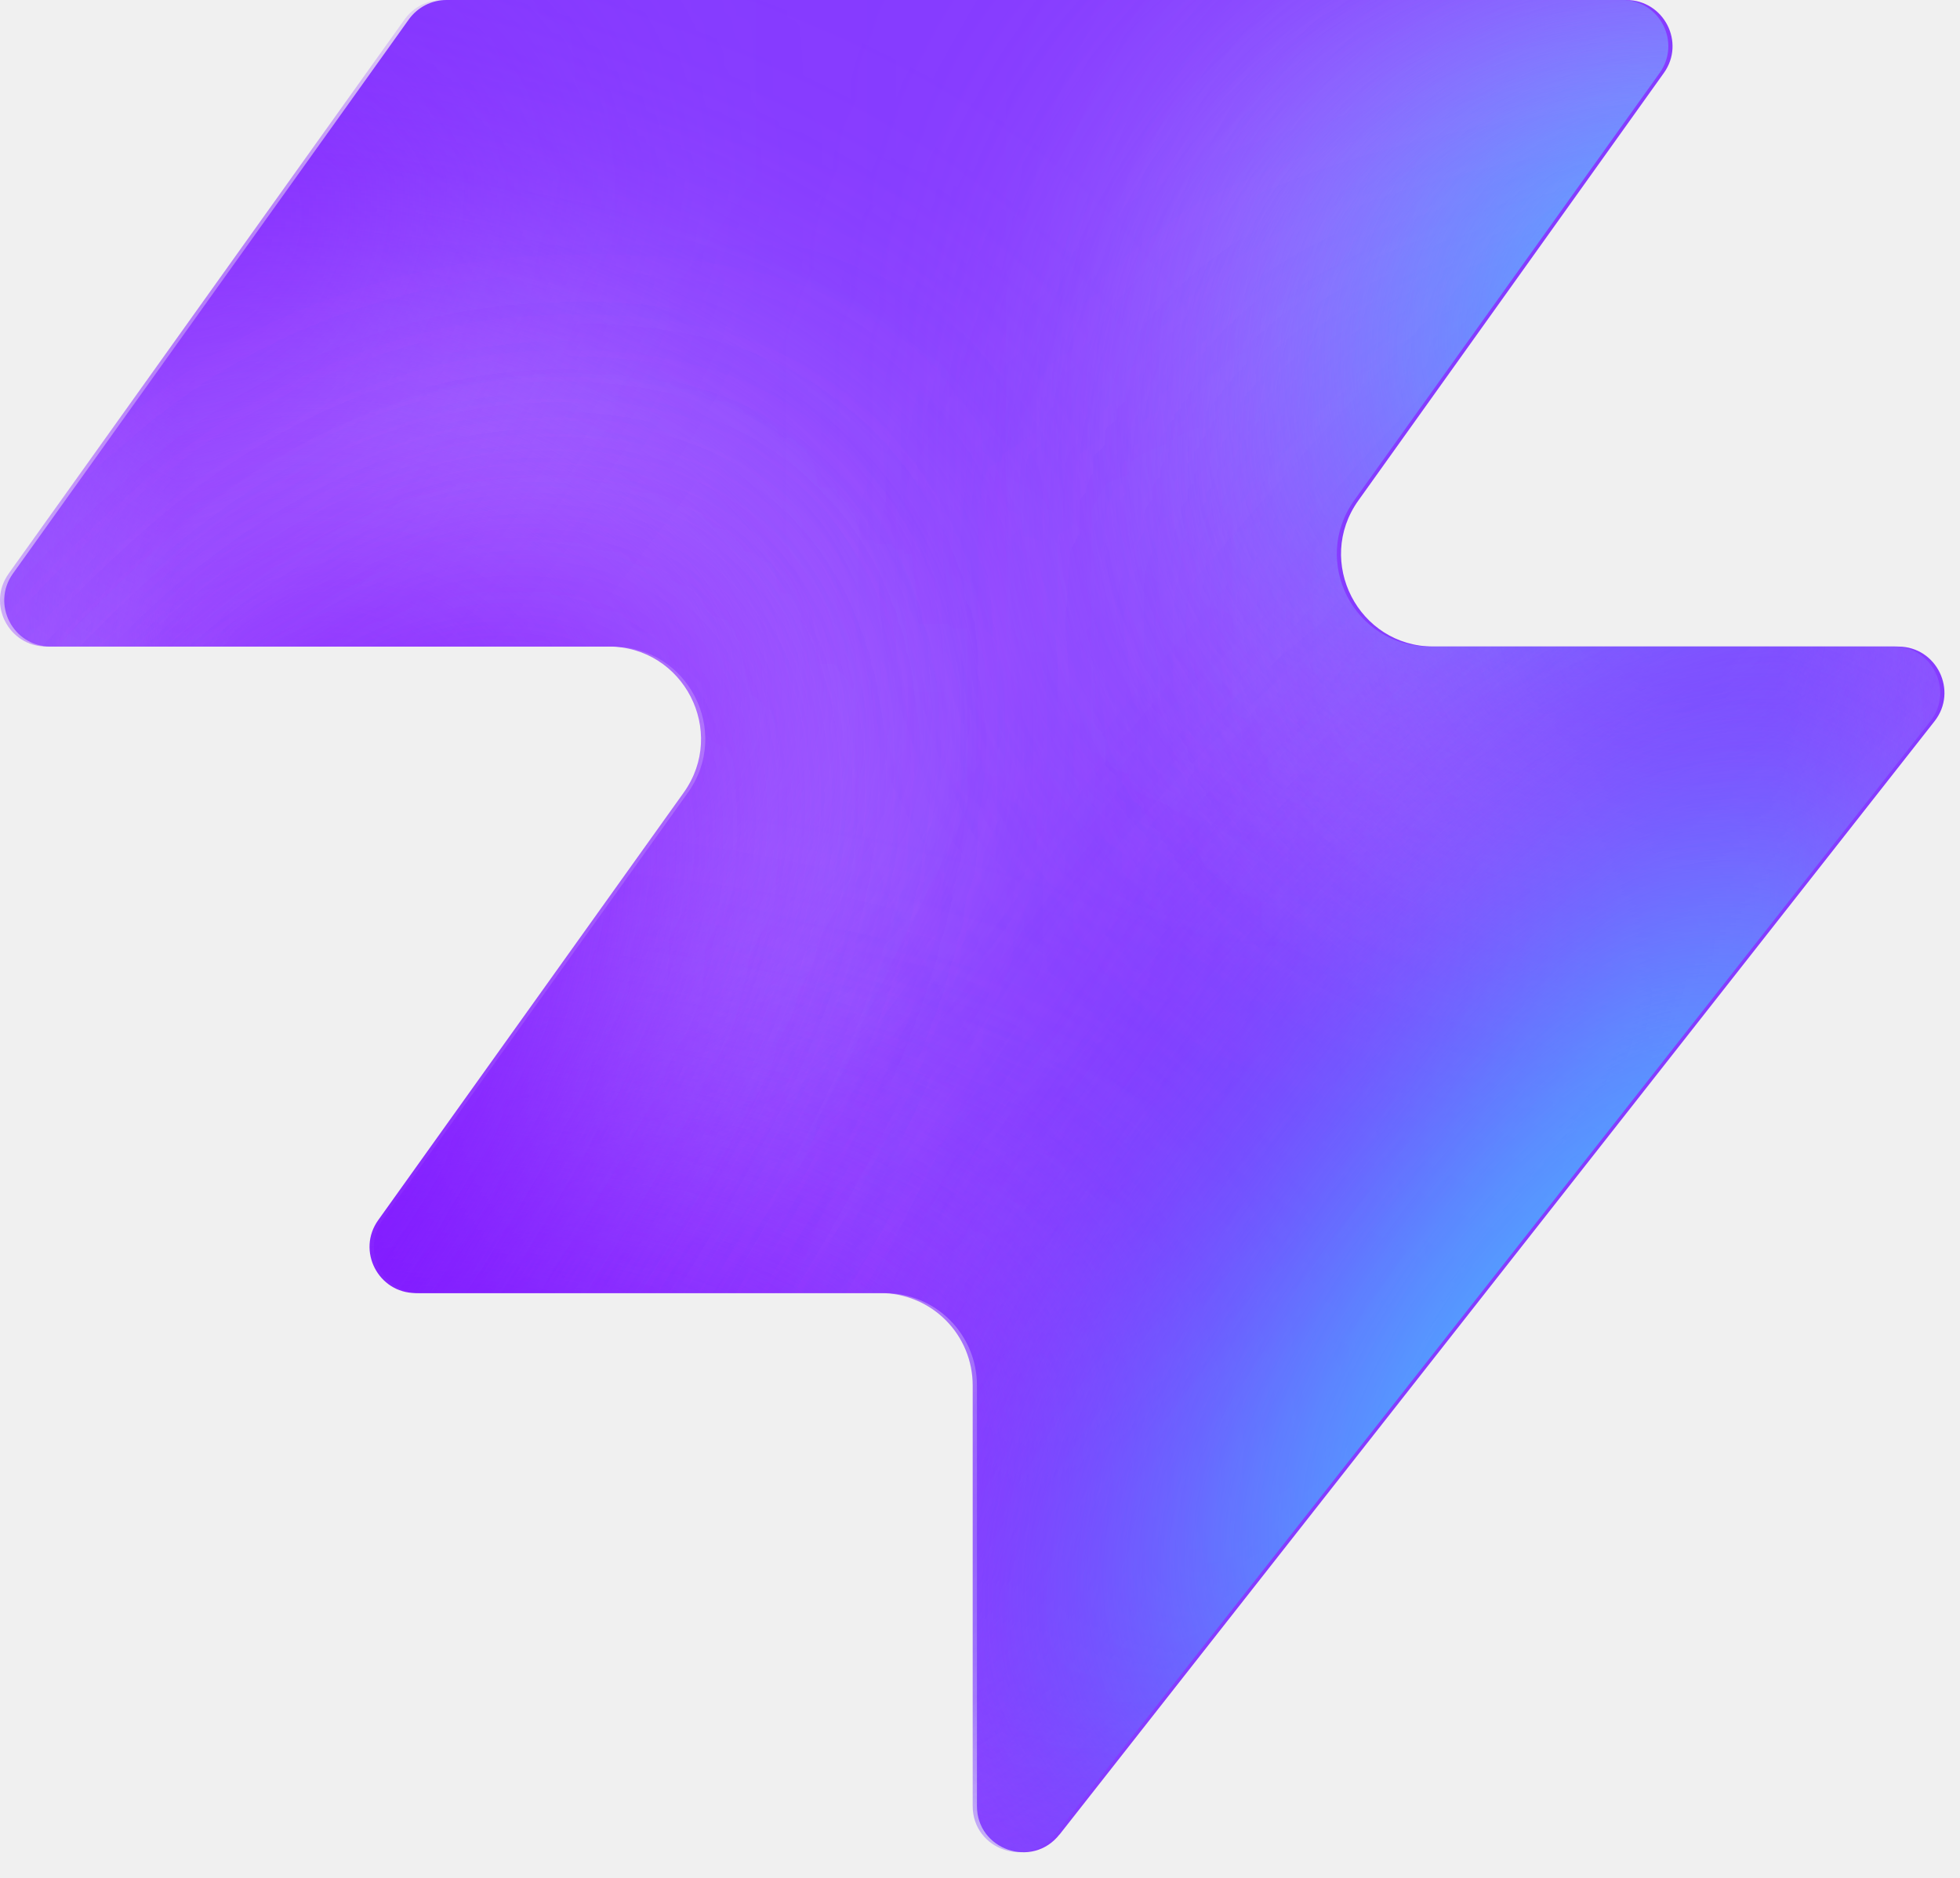
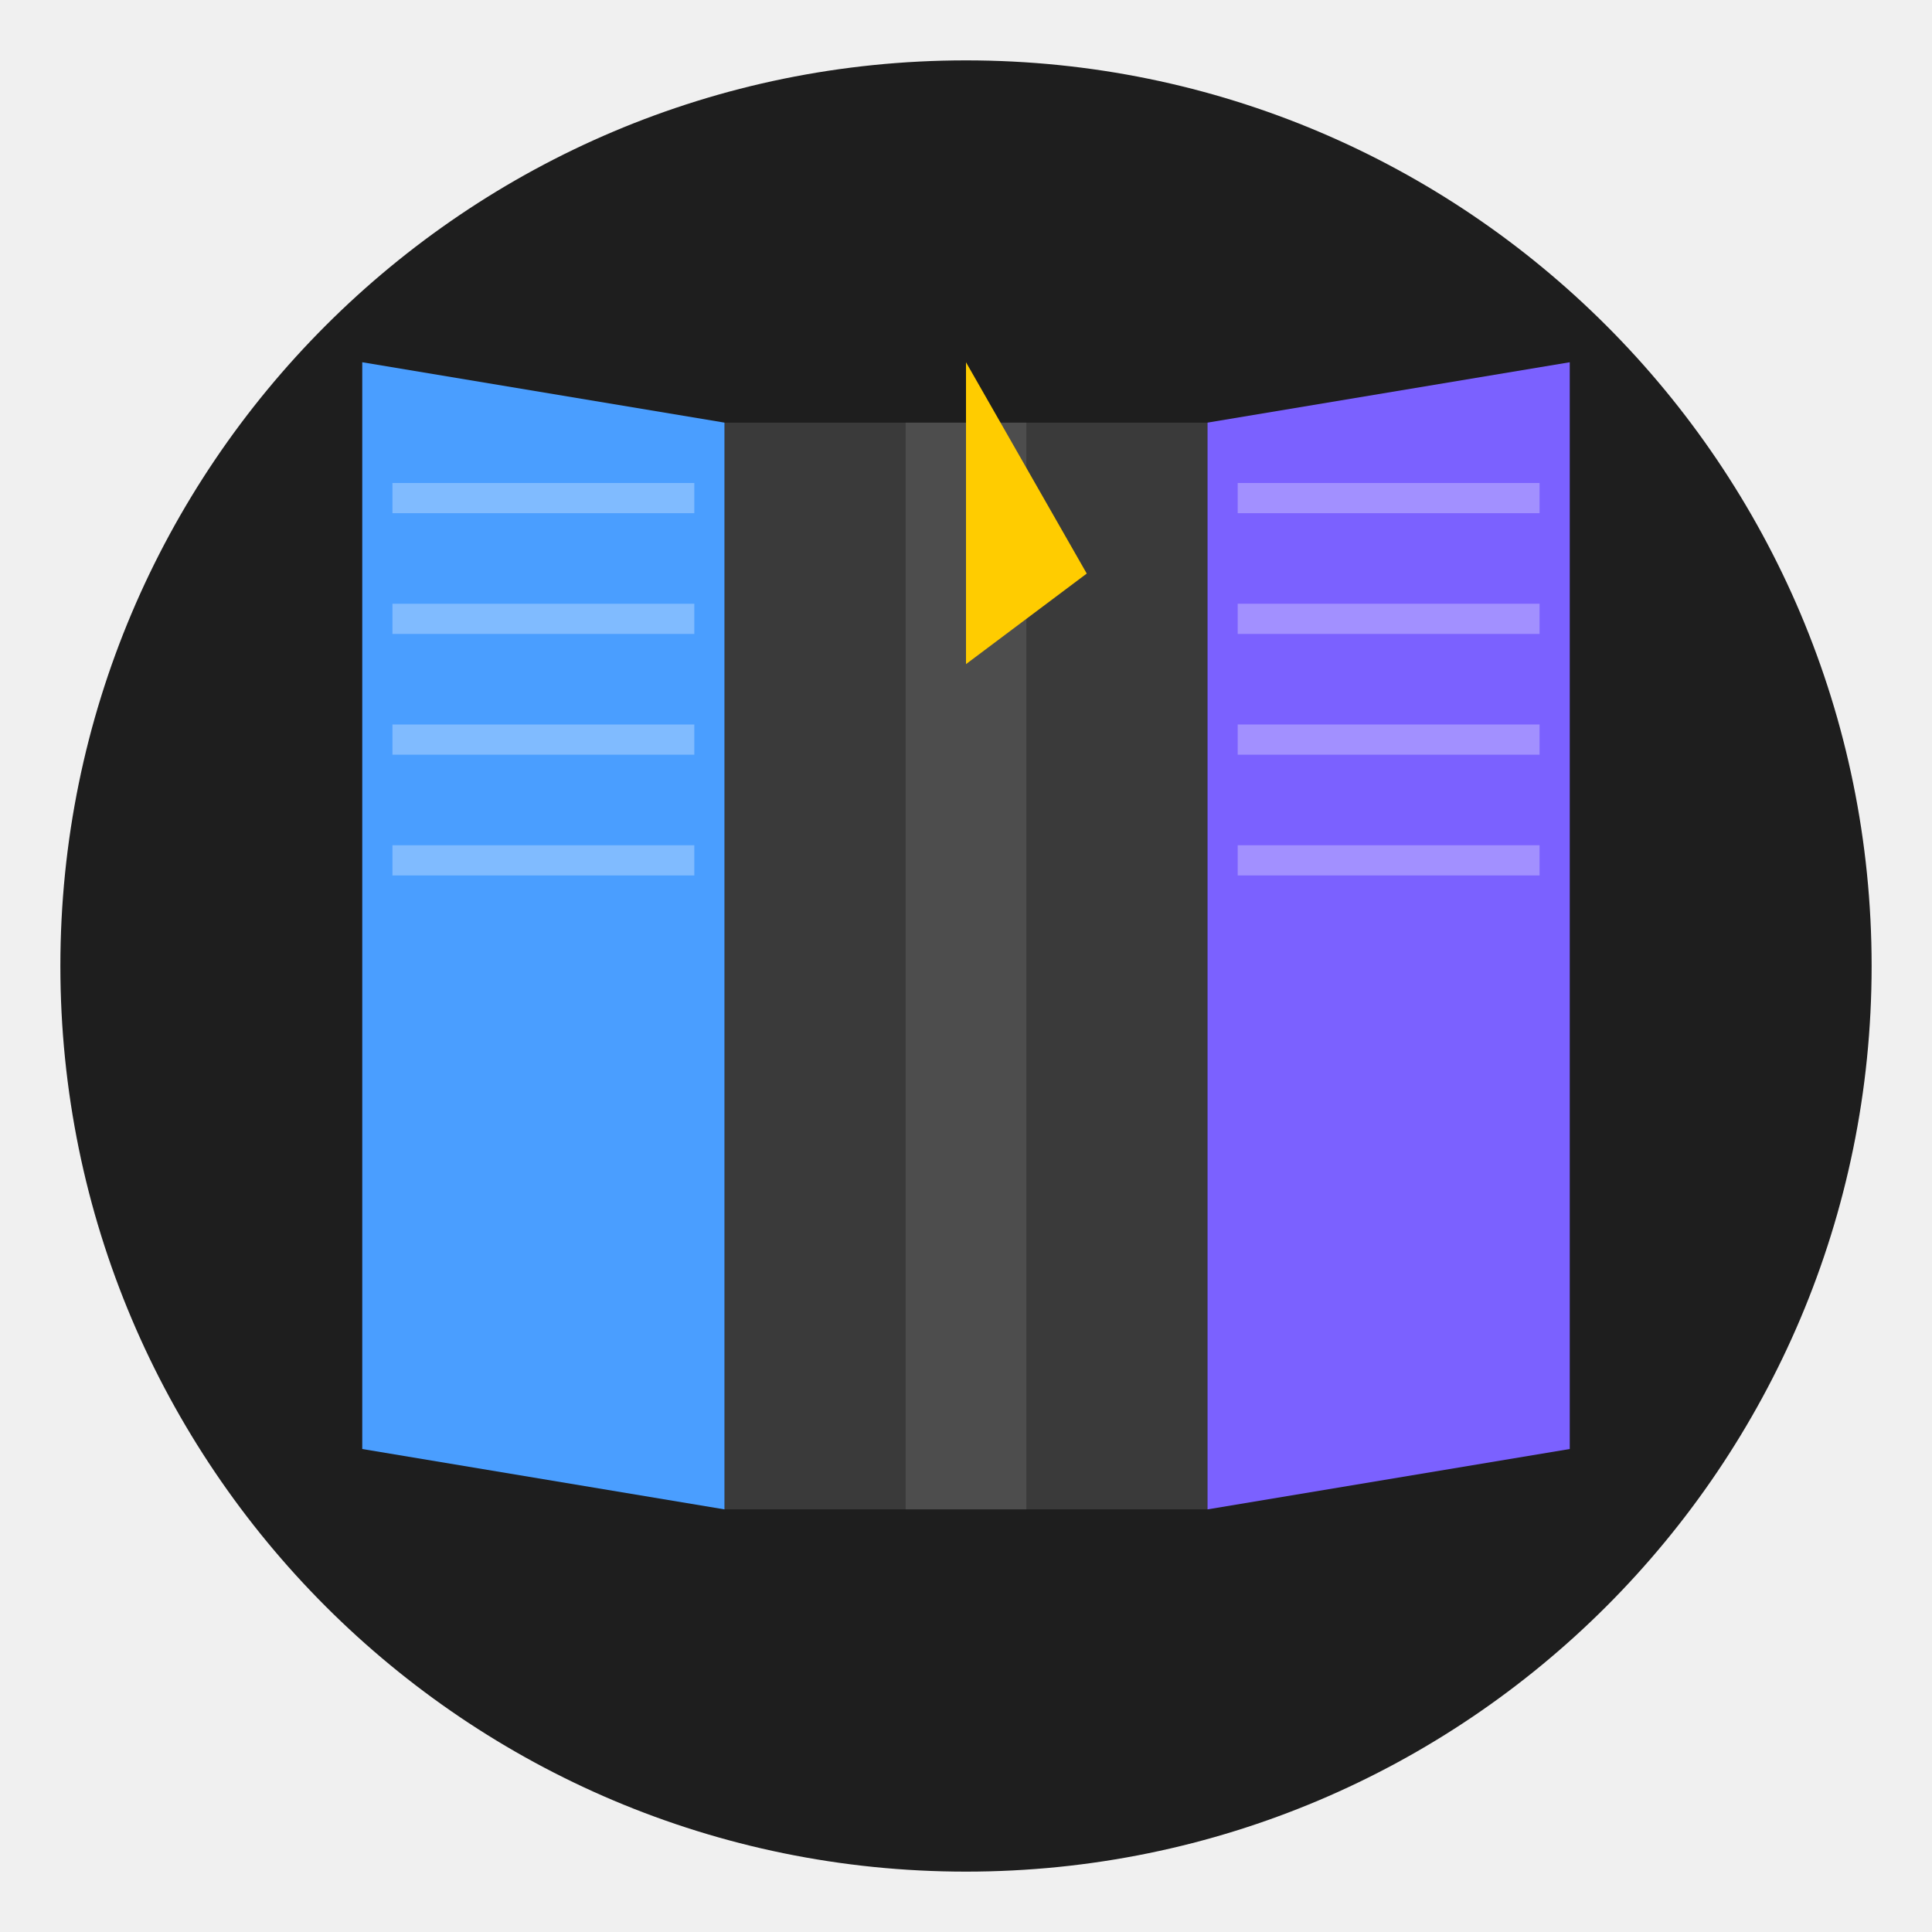
- <svg xmlns="http://www.w3.org/2000/svg" width="48" height="46" fill="none" viewBox="0 0 48 46">
-   <path fill="#863bff" d="M25.946 44.938c-.664.845-2.021.375-2.021-.698V33.937a2.26 2.26 0 0 0-2.262-2.262H10.287c-.92 0-1.456-1.04-.92-1.788l7.48-10.471c1.07-1.497 0-3.578-1.842-3.578H1.237c-.92 0-1.456-1.04-.92-1.788L10.013.474c.214-.297.556-.474.92-.474h28.894c.92 0 1.456 1.04.92 1.788l-7.48 10.471c-1.07 1.498 0 3.579 1.842 3.579h11.377c.943 0 1.473 1.088.89 1.83L25.947 44.94z" style="fill:#863bff;fill:color(display-p3 .525 .23 1);fill-opacity:1" />
-   <mask id="a" width="48" height="46" x="0" y="0" maskUnits="userSpaceOnUse" style="mask-type:alpha">
-     <path fill="#000" d="M25.842 44.938c-.664.844-2.021.375-2.021-.698V33.937a2.26 2.26 0 0 0-2.262-2.262H10.183c-.92 0-1.456-1.04-.92-1.788l7.48-10.471c1.07-1.498 0-3.579-1.842-3.579H1.133c-.92 0-1.456-1.04-.92-1.787L9.91.473c.214-.297.556-.474.92-.474h28.894c.92 0 1.456 1.04.92 1.788l-7.48 10.471c-1.07 1.498 0 3.578 1.842 3.578h11.377c.943 0 1.473 1.088.89 1.832L25.843 44.94z" style="fill:#000;fill-opacity:1" />
-   </mask>
-   <g mask="url(#a)">
-     <g filter="url(#b)">
-       <ellipse cx="5.508" cy="14.704" fill="#ede6ff" rx="5.508" ry="14.704" style="fill:#ede6ff;fill:color(display-p3 .927 .903 1);fill-opacity:1" transform="matrix(.00324 1 1 -.00324 -4.47 31.516)" />
-     </g>
-     <g filter="url(#c)">
-       <ellipse cx="10.399" cy="29.851" fill="#ede6ff" rx="10.399" ry="29.851" style="fill:#ede6ff;fill:color(display-p3 .927 .903 1);fill-opacity:1" transform="matrix(.00324 1 1 -.00324 -39.328 7.883)" />
-     </g>
-     <g filter="url(#d)">
-       <ellipse cx="5.508" cy="30.487" fill="#7e14ff" rx="5.508" ry="30.487" style="fill:#7e14ff;fill:color(display-p3 .492 .077 1);fill-opacity:1" transform="rotate(89.814 -25.913 -14.639)scale(1 -1)" />
-     </g>
-     <g filter="url(#e)">
-       <ellipse cx="5.508" cy="30.599" fill="#7e14ff" rx="5.508" ry="30.599" style="fill:#7e14ff;fill:color(display-p3 .492 .077 1);fill-opacity:1" transform="rotate(89.814 -32.644 -3.334)scale(1 -1)" />
-     </g>
-     <g filter="url(#f)">
-       <ellipse cx="5.508" cy="30.599" fill="#7e14ff" rx="5.508" ry="30.599" style="fill:#7e14ff;fill:color(display-p3 .492 .077 1);fill-opacity:1" transform="matrix(.00324 1 1 -.00324 -34.34 30.47)" />
-     </g>
-     <g filter="url(#g)">
-       <ellipse cx="14.072" cy="22.078" fill="#ede6ff" rx="14.072" ry="22.078" style="fill:#ede6ff;fill:color(display-p3 .927 .903 1);fill-opacity:1" transform="rotate(93.35 24.506 48.493)scale(-1 1)" />
-     </g>
-     <g filter="url(#h)">
-       <ellipse cx="3.47" cy="21.501" fill="#7e14ff" rx="3.47" ry="21.501" style="fill:#7e14ff;fill:color(display-p3 .492 .077 1);fill-opacity:1" transform="rotate(89.009 28.708 47.59)scale(-1 1)" />
-     </g>
-     <g filter="url(#i)">
-       <ellipse cx="3.47" cy="21.501" fill="#7e14ff" rx="3.47" ry="21.501" style="fill:#7e14ff;fill:color(display-p3 .492 .077 1);fill-opacity:1" transform="rotate(89.009 28.708 47.59)scale(-1 1)" />
-     </g>
-     <g filter="url(#j)">
-       <ellipse cx=".387" cy="8.972" fill="#7e14ff" rx="4.407" ry="29.108" style="fill:#7e14ff;fill:color(display-p3 .492 .077 1);fill-opacity:1" transform="rotate(39.51 .387 8.972)" />
-     </g>
-     <g filter="url(#k)">
-       <ellipse cx="47.523" cy="-6.092" fill="#7e14ff" rx="4.407" ry="29.108" style="fill:#7e14ff;fill:color(display-p3 .492 .077 1);fill-opacity:1" transform="rotate(37.892 47.523 -6.092)" />
-     </g>
-     <g filter="url(#l)">
-       <ellipse cx="41.412" cy="6.333" fill="#47bfff" rx="5.971" ry="9.665" style="fill:#47bfff;fill:color(display-p3 .28 .748 1);fill-opacity:1" transform="rotate(37.892 41.412 6.333)" />
-     </g>
-     <g filter="url(#m)">
-       <ellipse cx="-1.879" cy="38.332" fill="#7e14ff" rx="4.407" ry="29.108" style="fill:#7e14ff;fill:color(display-p3 .492 .077 1);fill-opacity:1" transform="rotate(37.892 -1.88 38.332)" />
-     </g>
-     <g filter="url(#n)">
-       <ellipse cx="-1.879" cy="38.332" fill="#7e14ff" rx="4.407" ry="29.108" style="fill:#7e14ff;fill:color(display-p3 .492 .077 1);fill-opacity:1" transform="rotate(37.892 -1.88 38.332)" />
-     </g>
-     <g filter="url(#o)">
-       <ellipse cx="35.651" cy="29.907" fill="#7e14ff" rx="4.407" ry="29.108" style="fill:#7e14ff;fill:color(display-p3 .492 .077 1);fill-opacity:1" transform="rotate(37.892 35.651 29.907)" />
-     </g>
-     <g filter="url(#p)">
-       <ellipse cx="38.418" cy="32.4" fill="#47bfff" rx="5.971" ry="15.297" style="fill:#47bfff;fill:color(display-p3 .28 .748 1);fill-opacity:1" transform="rotate(37.892 38.418 32.4)" />
-     </g>
-   </g>
-   <defs>
-     <filter id="b" width="60.045" height="41.654" x="-19.77" y="16.149" color-interpolation-filters="sRGB" filterUnits="userSpaceOnUse">
-       <feFlood flood-opacity="0" result="BackgroundImageFix" />
-       <feBlend in="SourceGraphic" in2="BackgroundImageFix" result="shape" />
-       <feGaussianBlur result="effect1_foregroundBlur_2002_17158" stdDeviation="7.659" />
-     </filter>
-     <filter id="c" width="90.34" height="51.437" x="-54.613" y="-7.533" color-interpolation-filters="sRGB" filterUnits="userSpaceOnUse">
-       <feFlood flood-opacity="0" result="BackgroundImageFix" />
-       <feBlend in="SourceGraphic" in2="BackgroundImageFix" result="shape" />
-       <feGaussianBlur result="effect1_foregroundBlur_2002_17158" stdDeviation="7.659" />
-     </filter>
-     <filter id="d" width="79.355" height="29.4" x="-49.64" y="2.03" color-interpolation-filters="sRGB" filterUnits="userSpaceOnUse">
-       <feFlood flood-opacity="0" result="BackgroundImageFix" />
-       <feBlend in="SourceGraphic" in2="BackgroundImageFix" result="shape" />
-       <feGaussianBlur result="effect1_foregroundBlur_2002_17158" stdDeviation="4.596" />
-     </filter>
-     <filter id="e" width="79.579" height="29.4" x="-45.045" y="20.029" color-interpolation-filters="sRGB" filterUnits="userSpaceOnUse">
-       <feFlood flood-opacity="0" result="BackgroundImageFix" />
-       <feBlend in="SourceGraphic" in2="BackgroundImageFix" result="shape" />
-       <feGaussianBlur result="effect1_foregroundBlur_2002_17158" stdDeviation="4.596" />
-     </filter>
-     <filter id="f" width="79.579" height="29.4" x="-43.513" y="21.178" color-interpolation-filters="sRGB" filterUnits="userSpaceOnUse">
-       <feFlood flood-opacity="0" result="BackgroundImageFix" />
-       <feBlend in="SourceGraphic" in2="BackgroundImageFix" result="shape" />
-       <feGaussianBlur result="effect1_foregroundBlur_2002_17158" stdDeviation="4.596" />
-     </filter>
-     <filter id="g" width="74.749" height="58.852" x="15.756" y="-17.901" color-interpolation-filters="sRGB" filterUnits="userSpaceOnUse">
-       <feFlood flood-opacity="0" result="BackgroundImageFix" />
-       <feBlend in="SourceGraphic" in2="BackgroundImageFix" result="shape" />
-       <feGaussianBlur result="effect1_foregroundBlur_2002_17158" stdDeviation="7.659" />
-     </filter>
-     <filter id="h" width="61.377" height="25.362" x="23.548" y="2.284" color-interpolation-filters="sRGB" filterUnits="userSpaceOnUse">
-       <feFlood flood-opacity="0" result="BackgroundImageFix" />
-       <feBlend in="SourceGraphic" in2="BackgroundImageFix" result="shape" />
-       <feGaussianBlur result="effect1_foregroundBlur_2002_17158" stdDeviation="4.596" />
-     </filter>
-     <filter id="i" width="61.377" height="25.362" x="23.548" y="2.284" color-interpolation-filters="sRGB" filterUnits="userSpaceOnUse">
-       <feFlood flood-opacity="0" result="BackgroundImageFix" />
-       <feBlend in="SourceGraphic" in2="BackgroundImageFix" result="shape" />
-       <feGaussianBlur result="effect1_foregroundBlur_2002_17158" stdDeviation="4.596" />
-     </filter>
-     <filter id="j" width="56.045" height="63.649" x="-27.636" y="-22.853" color-interpolation-filters="sRGB" filterUnits="userSpaceOnUse">
-       <feFlood flood-opacity="0" result="BackgroundImageFix" />
-       <feBlend in="SourceGraphic" in2="BackgroundImageFix" result="shape" />
-       <feGaussianBlur result="effect1_foregroundBlur_2002_17158" stdDeviation="4.596" />
-     </filter>
-     <filter id="k" width="54.814" height="64.646" x="20.116" y="-38.415" color-interpolation-filters="sRGB" filterUnits="userSpaceOnUse">
-       <feFlood flood-opacity="0" result="BackgroundImageFix" />
-       <feBlend in="SourceGraphic" in2="BackgroundImageFix" result="shape" />
-       <feGaussianBlur result="effect1_foregroundBlur_2002_17158" stdDeviation="4.596" />
-     </filter>
-     <filter id="l" width="33.541" height="35.313" x="24.641" y="-11.323" color-interpolation-filters="sRGB" filterUnits="userSpaceOnUse">
-       <feFlood flood-opacity="0" result="BackgroundImageFix" />
-       <feBlend in="SourceGraphic" in2="BackgroundImageFix" result="shape" />
-       <feGaussianBlur result="effect1_foregroundBlur_2002_17158" stdDeviation="4.596" />
-     </filter>
-     <filter id="m" width="54.814" height="64.646" x="-29.286" y="6.009" color-interpolation-filters="sRGB" filterUnits="userSpaceOnUse">
-       <feFlood flood-opacity="0" result="BackgroundImageFix" />
-       <feBlend in="SourceGraphic" in2="BackgroundImageFix" result="shape" />
-       <feGaussianBlur result="effect1_foregroundBlur_2002_17158" stdDeviation="4.596" />
-     </filter>
-     <filter id="n" width="54.814" height="64.646" x="-29.286" y="6.009" color-interpolation-filters="sRGB" filterUnits="userSpaceOnUse">
-       <feFlood flood-opacity="0" result="BackgroundImageFix" />
-       <feBlend in="SourceGraphic" in2="BackgroundImageFix" result="shape" />
-       <feGaussianBlur result="effect1_foregroundBlur_2002_17158" stdDeviation="4.596" />
-     </filter>
-     <filter id="o" width="54.814" height="64.646" x="8.244" y="-2.416" color-interpolation-filters="sRGB" filterUnits="userSpaceOnUse">
-       <feFlood flood-opacity="0" result="BackgroundImageFix" />
-       <feBlend in="SourceGraphic" in2="BackgroundImageFix" result="shape" />
-       <feGaussianBlur result="effect1_foregroundBlur_2002_17158" stdDeviation="4.596" />
-     </filter>
-     <filter id="p" width="39.409" height="43.623" x="18.713" y="10.588" color-interpolation-filters="sRGB" filterUnits="userSpaceOnUse">
-       <feFlood flood-opacity="0" result="BackgroundImageFix" />
-       <feBlend in="SourceGraphic" in2="BackgroundImageFix" result="shape" />
-       <feGaussianBlur result="effect1_foregroundBlur_2002_17158" stdDeviation="4.596" />
-     </filter>
-   </defs>
+ <svg xmlns="http://www.w3.org/2000/svg" viewBox="0 0 64 64" fill="none">
+   <circle cx="32" cy="32" r="30" fill="#1e1e1e" />
+   <path d="M24 14 L24 50 L40 50 L40 14 Z" fill="#3a3a3a" />
+   <path d="M12 12 L24 14 L24 50 L12 48 Z" fill="#4a9eff" />
+   <path d="M40 14 L52 12 L52 48 L40 50 Z" fill="#7b61ff" />
+   <rect x="13" y="16" width="10" height="1" fill="#fff" opacity="0.3" />
+   <rect x="13" y="20" width="10" height="1" fill="#fff" opacity="0.3" />
+   <rect x="13" y="24" width="10" height="1" fill="#fff" opacity="0.3" />
+   <rect x="13" y="28" width="10" height="1" fill="#fff" opacity="0.3" />
+   <rect x="41" y="16" width="10" height="1" fill="#fff" opacity="0.3" />
+   <rect x="41" y="20" width="10" height="1" fill="#fff" opacity="0.3" />
+   <rect x="41" y="24" width="10" height="1" fill="#fff" opacity="0.3" />
+   <rect x="41" y="28" width="10" height="1" fill="#fff" opacity="0.3" />
+   <rect x="30" y="14" width="4" height="36" fill="#fff" opacity="0.1" />
+   <path d="M32 12 L32 22 L36 19 L32 12 Z" fill="#ffcc00" />
</svg>
